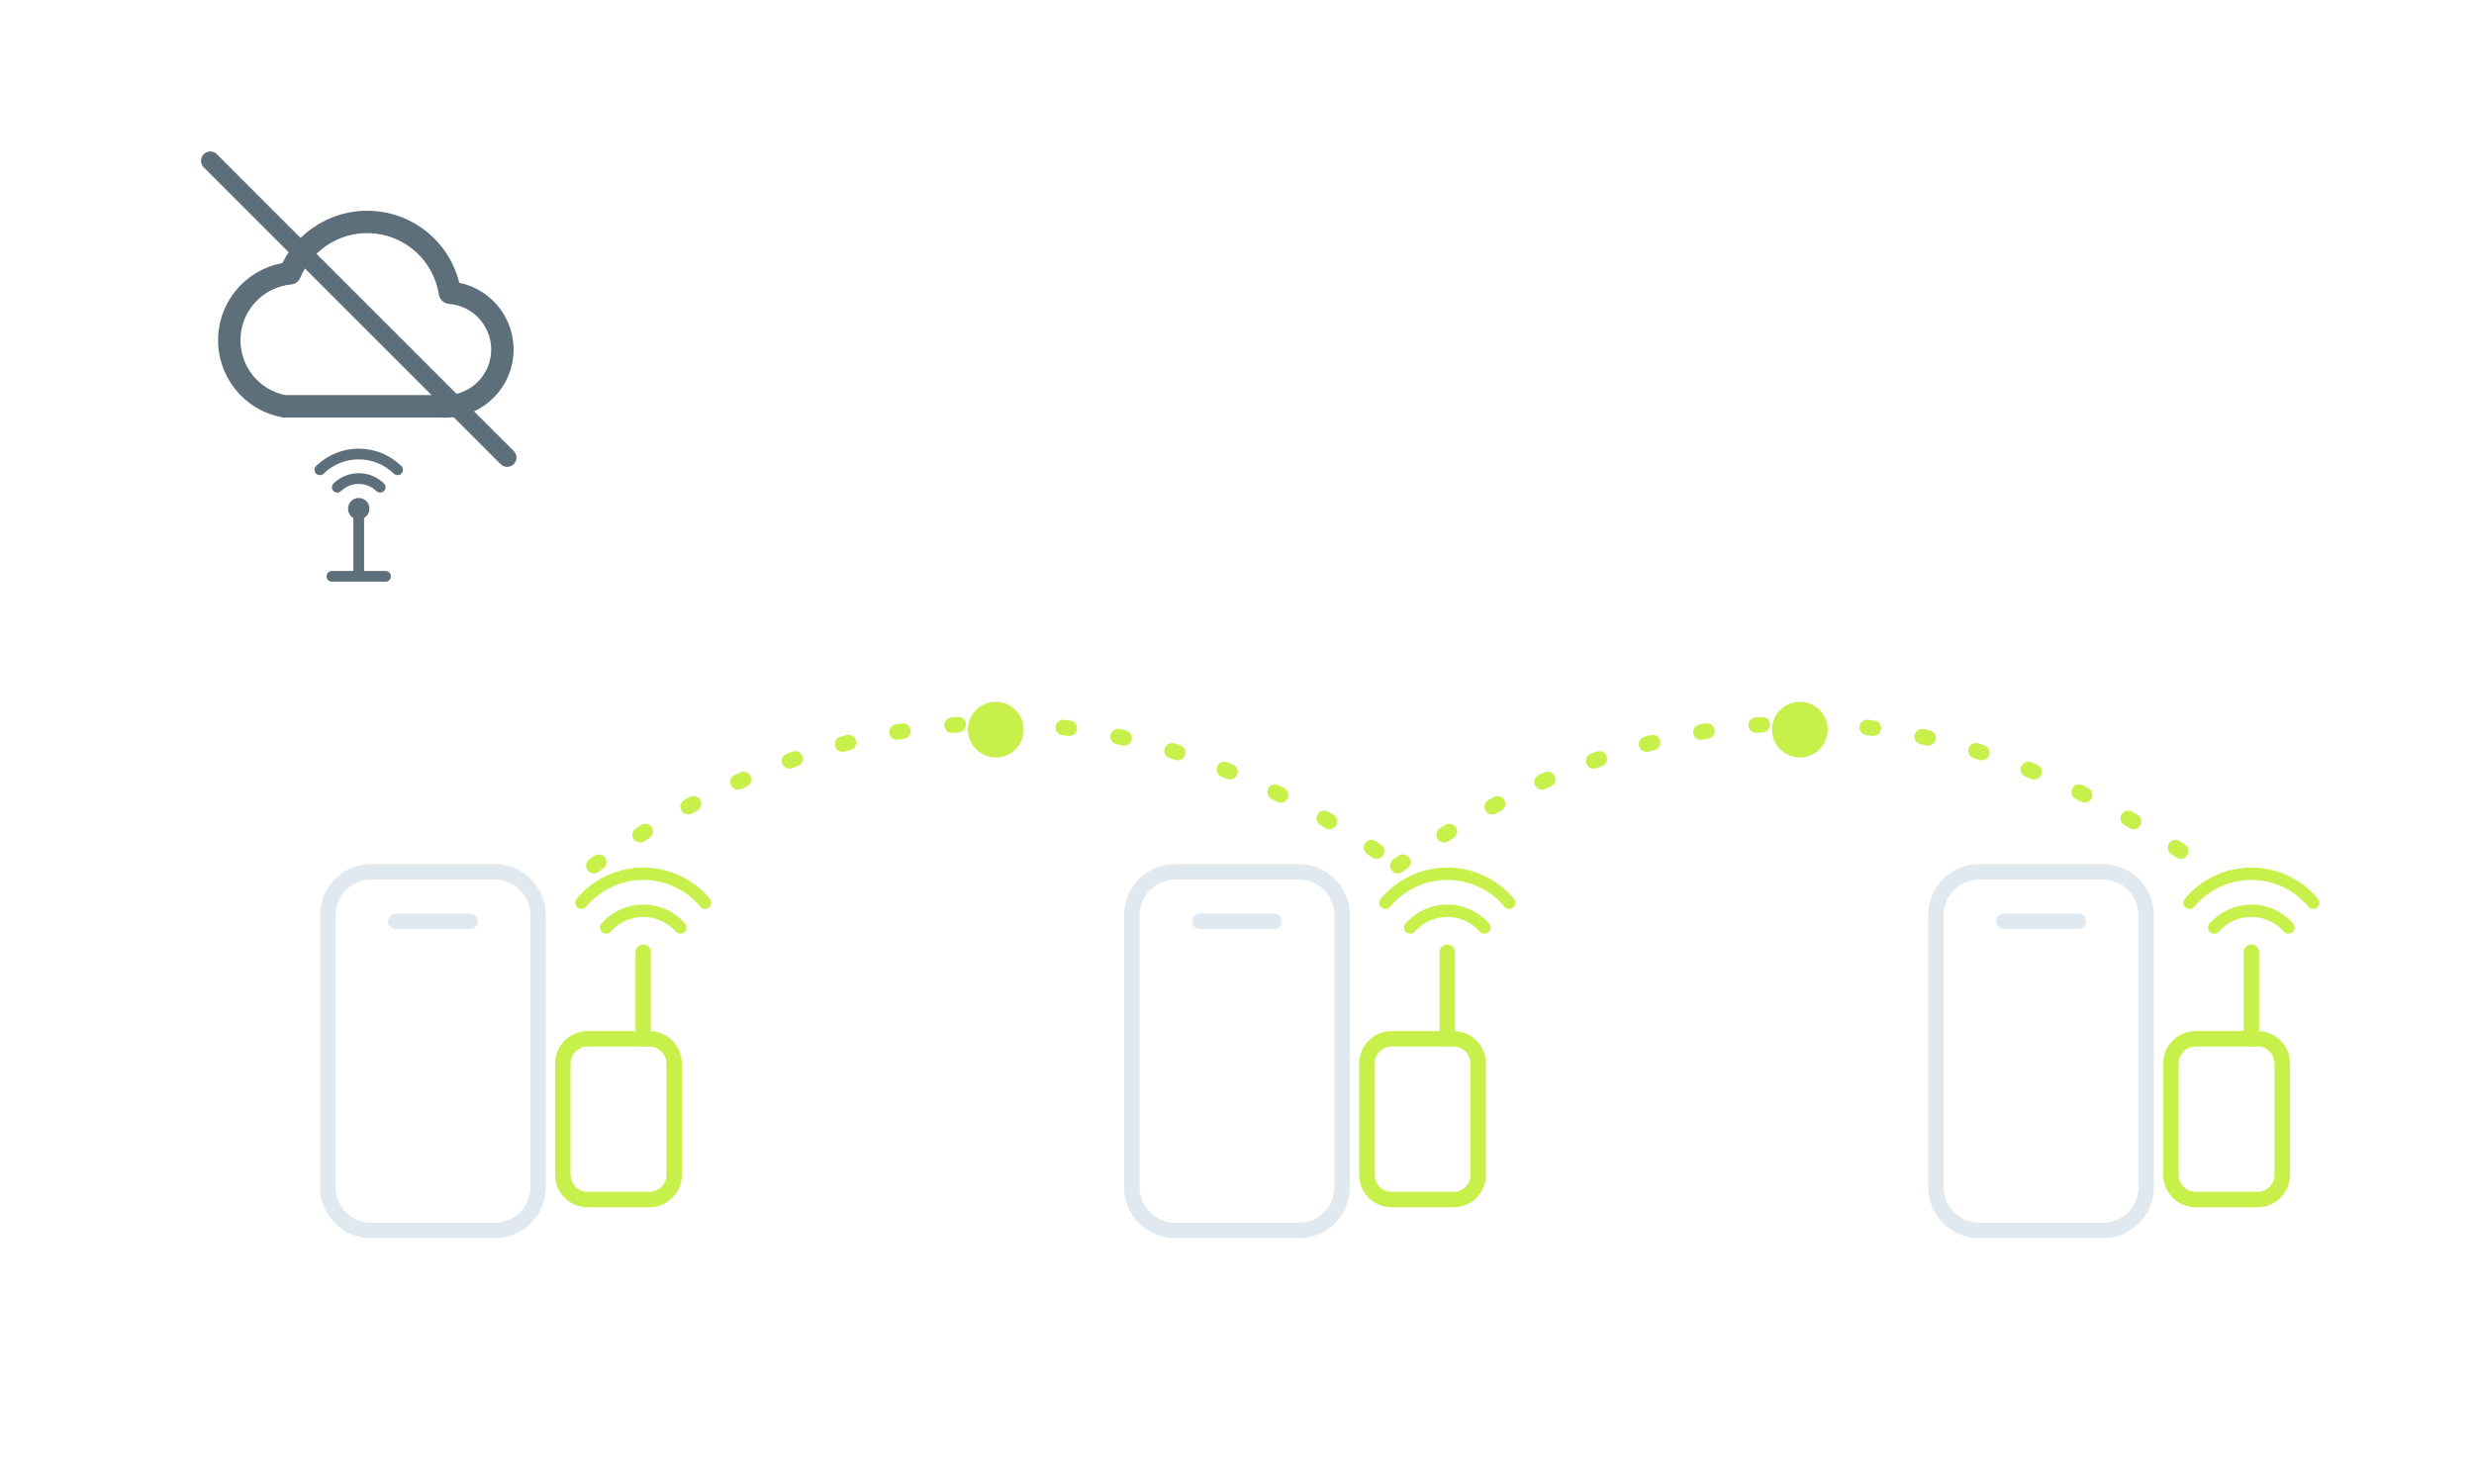
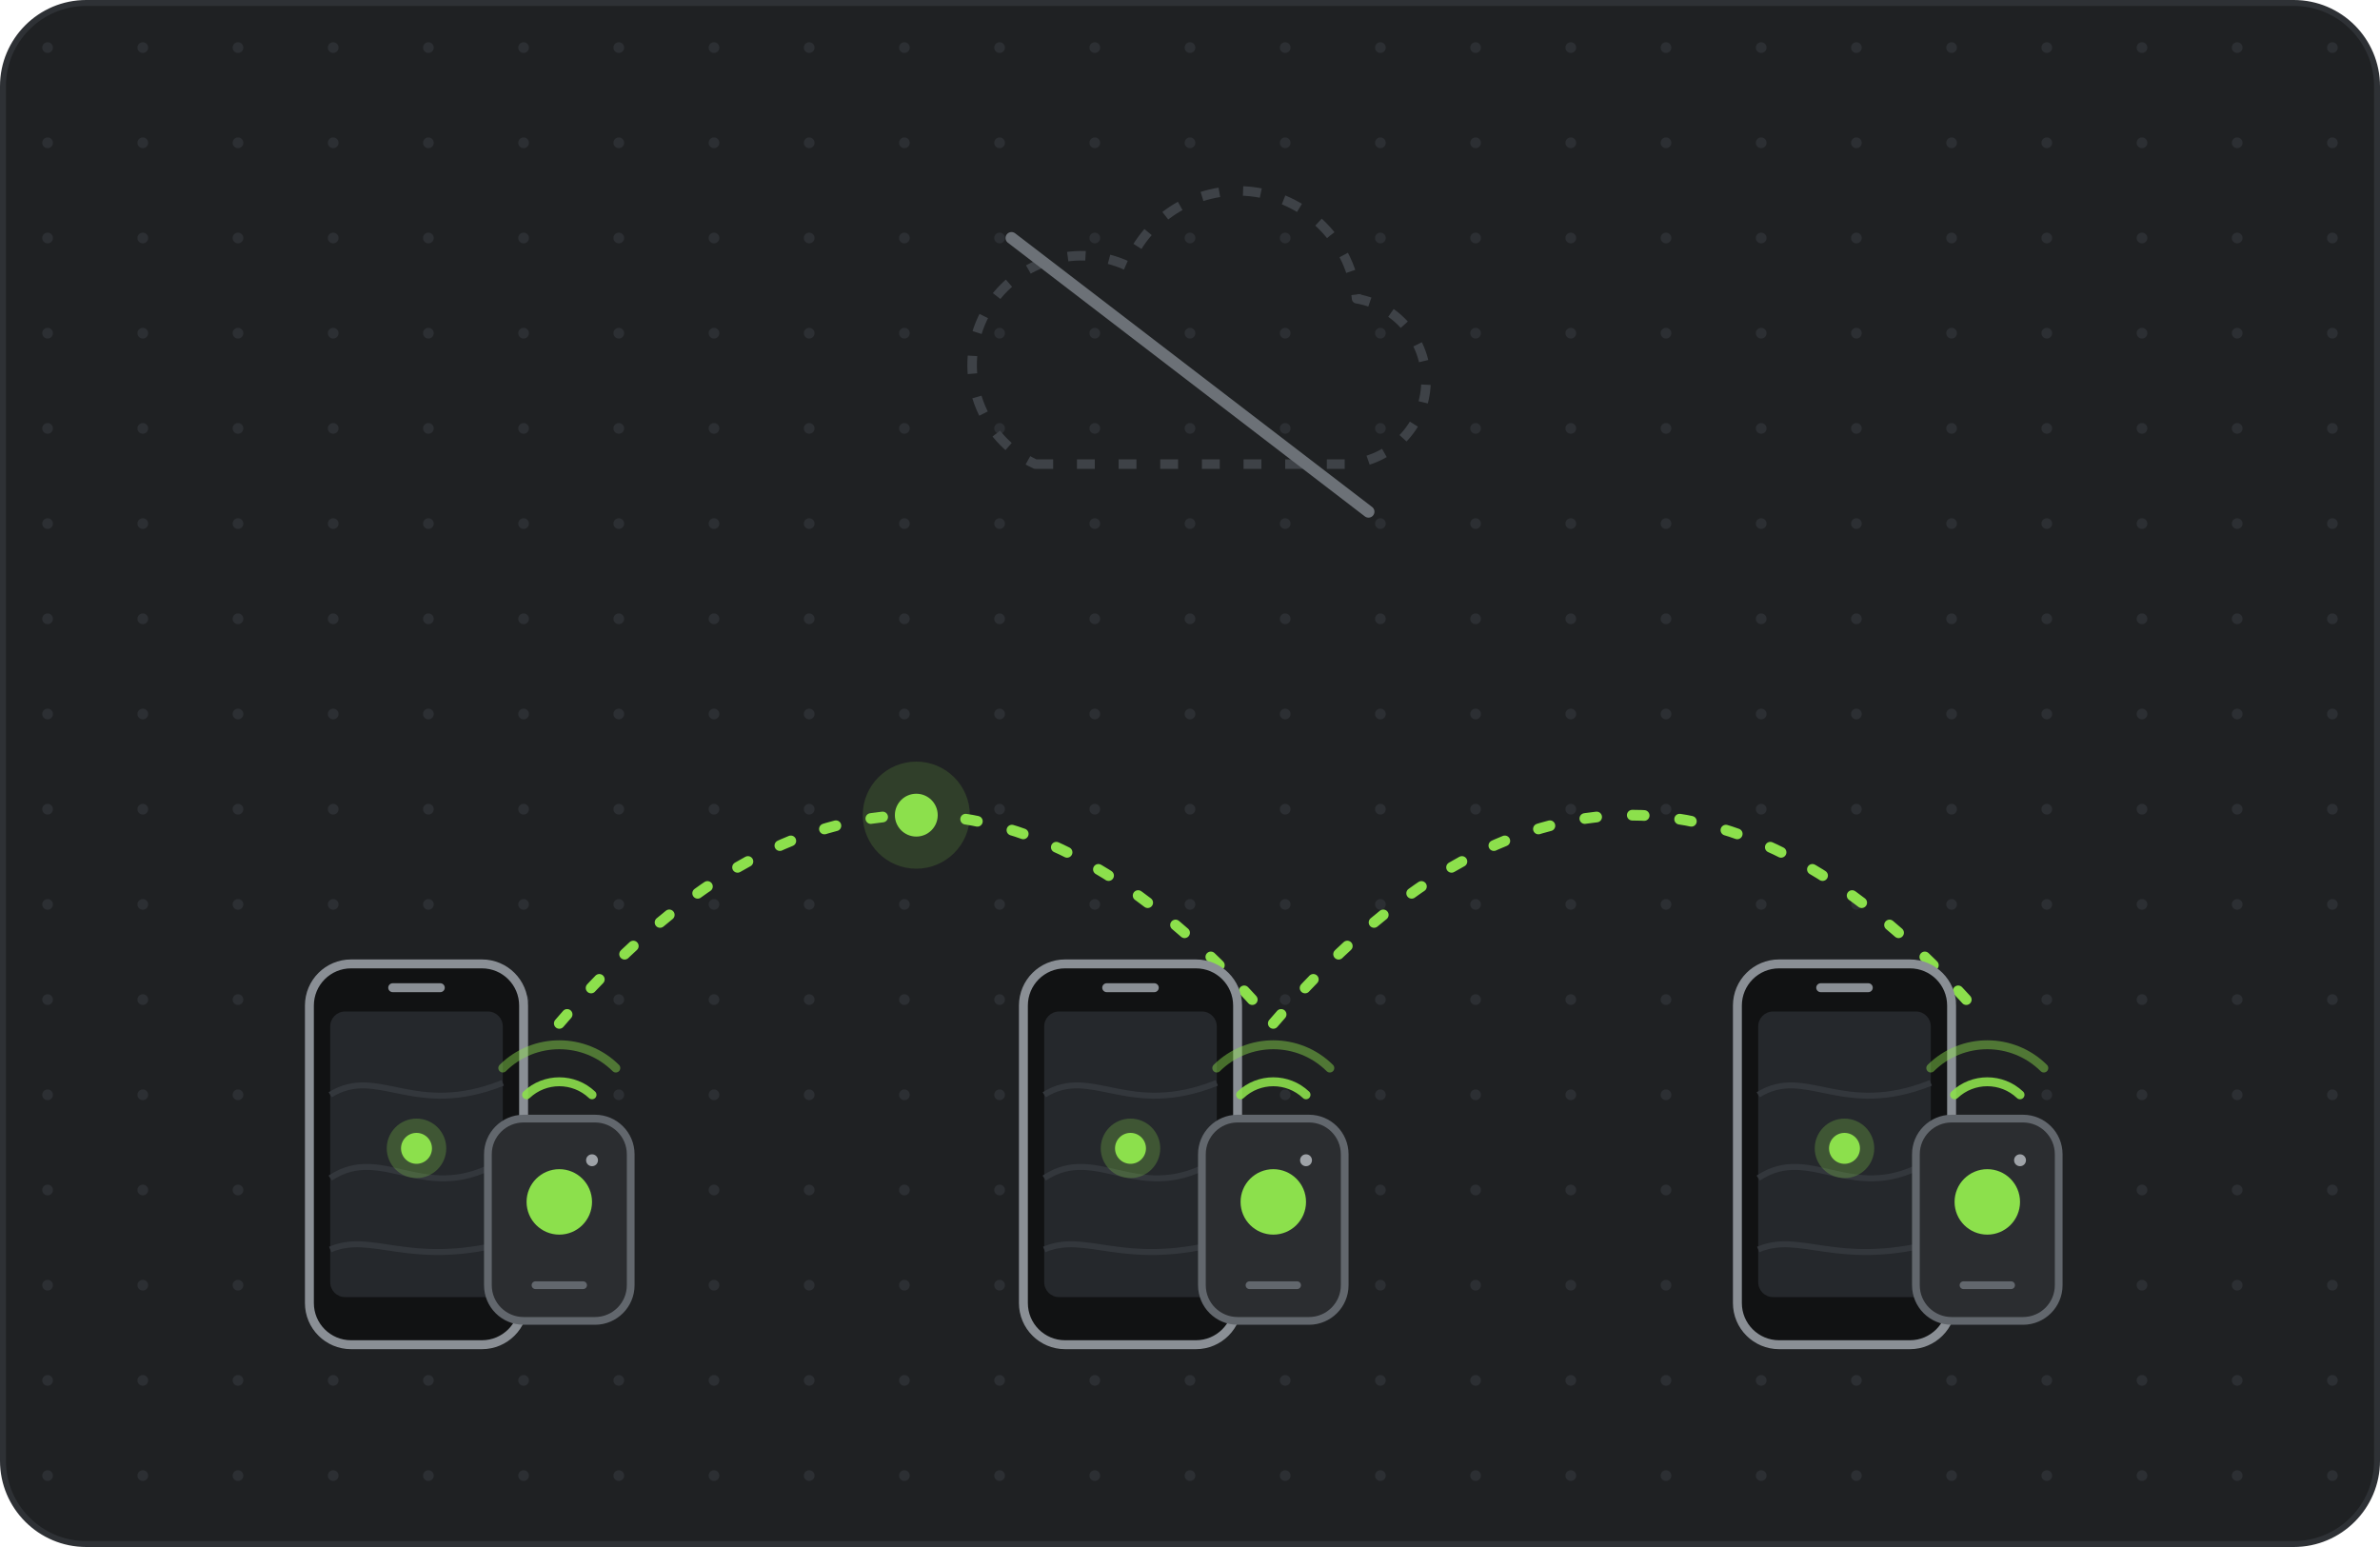
- <svg xmlns="http://www.w3.org/2000/svg" viewBox="0 0 400 240" width="400" height="240">
-   <g transform="translate(29.0 21.0) scale(2.4167)">
-     <path d="M7 18.5h10.5a3.8 3.8 0 0 0 .6-7.6a5.6 5.6 0 0 0-10.7-1.3a4.5 4.5 0 0 0-.4 8.9z" fill="none" stroke="#5c6f7a" stroke-width="1.5" stroke-linecap="round" stroke-linejoin="round" />
+ <svg xmlns="http://www.w3.org/2000/svg" viewBox="0 0 400 260" width="400" height="260">
+   <defs>
+     <pattern id="grid" width="16" height="16" patternUnits="userSpaceOnUse">
+       <circle cx="8" cy="8" r="0.9" fill="#2c2f33" />
+     </pattern>
+     <radialGradient id="glow">
+       <stop offset="0" stop-color="#8ce04c" stop-opacity="0.22" />
+       <stop offset="1" stop-color="#8ce04c" stop-opacity="0" />
+     </radialGradient>
+   </defs>
+   <rect x="0.5" y="0.5" width="399" height="259" rx="14" fill="#1f2123" stroke="#2e3135" />
+   <rect x="0.5" y="0.5" width="399" height="259" rx="14" fill="url(#grid)" />
+   <g transform="translate(200 64)">
+     <path d="M-26 14h52a14 14 0 0 0 2-27.8a20 20 0 0 0-38.5-5.5a15 15 0 0 0-15.5 33.3z" fill="none" stroke="#3e4247" stroke-width="1.6" stroke-dasharray="3 4" stroke-linejoin="round" />
+     <path d="M-30 -24 L30 22" stroke="#6c7177" stroke-width="2" stroke-linecap="round" />
  </g>
-   <g transform="translate(45.0 71.0) scale(1.0833)">
-     <path d="M12 10.5V20.5M8 20.5h8" fill="none" stroke="#5c6f7a" stroke-width="1.6" stroke-linecap="round" stroke-linejoin="round" />
-     <path d="M8.8 7.2a4.6 4.6 0 0 1 6.4 0" fill="none" stroke="#5c6f7a" stroke-width="1.6" stroke-linecap="round" stroke-linejoin="round" />
-     <path d="M6.2 4.6a8.3 8.3 0 0 1 11.6 0" fill="none" stroke="#5c6f7a" stroke-width="1.6" stroke-linecap="round" stroke-linejoin="round" />
-     <path d="M12 8.8a1.6 1.6 0 1 1 0 3.2a1.6 1.6 0 1 1 0-3.2z" fill="#5c6f7a" />
+   <path d="M94 172 Q154.0 102 214 172" fill="none" stroke="#8ce04c" stroke-width="1.8" stroke-dasharray="2 6" stroke-linecap="round" />
+   <path d="M214 172 Q274.0 102 334 172" fill="none" stroke="#8ce04c" stroke-width="1.8" stroke-dasharray="2 6" stroke-linecap="round" />
+   <g transform="translate(52 162)">
+     <rect width="36" height="64" rx="7" fill="#111213" stroke="#8a8f95" stroke-width="1.5" />
+     <rect x="3.5" y="8" width="29" height="48" rx="2.5" fill="#25282c" />
+     <path d="M3.5 22c8-5 14 4 29-2M3.5 36c9-6 16 5 29-3M3.5 48c7-3 13 3 29-1" fill="none" stroke="#33373c" stroke-width="1" />
+     <circle cx="18" cy="31" r="5" fill="#8ce04c" fill-opacity="0.25" />
+     <circle cx="18" cy="31" r="2.6" fill="#8ce04c" />
+     <path d="M14 4h8" stroke="#8a8f95" stroke-width="1.5" stroke-linecap="round" />
  </g>
-   <path d="M34 26 L82 74" fill="none" stroke="#5c6f7a" stroke-width="3" stroke-linecap="round" />
-   <path d="M96 140 Q161.0 94 226 140" fill="none" stroke="#c8f04a" stroke-width="2.5" stroke-dasharray="1 8" stroke-linecap="round" />
-   <path d="M226 140 Q291.0 94 356 140" fill="none" stroke="#c8f04a" stroke-width="2.5" stroke-dasharray="1 8" stroke-linecap="round" />
-   <rect x="53" y="141" width="34" height="58" rx="7" fill="none" stroke="#dfe9ef" stroke-width="2.5" />
-   <path d="M64 149 H76" fill="none" stroke="#dfe9ef" stroke-width="2.5" stroke-linecap="round" />
-   <rect x="91" y="168" width="18" height="26" rx="4" fill="none" stroke="#c8f04a" stroke-width="2.5" />
-   <path d="M104 168 V154" fill="none" stroke="#c8f04a" stroke-width="2.5" stroke-linecap="round" />
-   <path d="M98 150 A8 8 0 0 1 110 150" fill="none" stroke="#c8f04a" stroke-width="2" stroke-linecap="round" />
-   <path d="M94 146 A13 13 0 0 1 114 146" fill="none" stroke="#c8f04a" stroke-width="2" stroke-linecap="round" />
-   <rect x="183" y="141" width="34" height="58" rx="7" fill="none" stroke="#dfe9ef" stroke-width="2.5" />
-   <path d="M194 149 H206" fill="none" stroke="#dfe9ef" stroke-width="2.5" stroke-linecap="round" />
-   <rect x="221" y="168" width="18" height="26" rx="4" fill="none" stroke="#c8f04a" stroke-width="2.5" />
-   <path d="M234 168 V154" fill="none" stroke="#c8f04a" stroke-width="2.5" stroke-linecap="round" />
-   <path d="M228 150 A8 8 0 0 1 240 150" fill="none" stroke="#c8f04a" stroke-width="2" stroke-linecap="round" />
-   <path d="M224 146 A13 13 0 0 1 244 146" fill="none" stroke="#c8f04a" stroke-width="2" stroke-linecap="round" />
-   <rect x="313" y="141" width="34" height="58" rx="7" fill="none" stroke="#dfe9ef" stroke-width="2.5" />
-   <path d="M324 149 H336" fill="none" stroke="#dfe9ef" stroke-width="2.5" stroke-linecap="round" />
-   <rect x="351" y="168" width="18" height="26" rx="4" fill="none" stroke="#c8f04a" stroke-width="2.5" />
-   <path d="M364 168 V154" fill="none" stroke="#c8f04a" stroke-width="2.5" stroke-linecap="round" />
-   <path d="M358 150 A8 8 0 0 1 370 150" fill="none" stroke="#c8f04a" stroke-width="2" stroke-linecap="round" />
-   <path d="M354 146 A13 13 0 0 1 374 146" fill="none" stroke="#c8f04a" stroke-width="2" stroke-linecap="round" />
-   <circle cx="161" cy="118" r="4.5" fill="#c8f04a" />
-   <circle cx="291" cy="118" r="4.5" fill="#c8f04a" />
+   <g transform="translate(172 162)">
+     <rect width="36" height="64" rx="7" fill="#111213" stroke="#8a8f95" stroke-width="1.5" />
+     <rect x="3.5" y="8" width="29" height="48" rx="2.5" fill="#25282c" />
+     <path d="M3.5 22c8-5 14 4 29-2M3.5 36c9-6 16 5 29-3M3.5 48c7-3 13 3 29-1" fill="none" stroke="#33373c" stroke-width="1" />
+     <circle cx="18" cy="31" r="5" fill="#8ce04c" fill-opacity="0.25" />
+     <circle cx="18" cy="31" r="2.6" fill="#8ce04c" />
+     <path d="M14 4h8" stroke="#8a8f95" stroke-width="1.5" stroke-linecap="round" />
+   </g>
+   <g transform="translate(292 162)">
+     <rect width="36" height="64" rx="7" fill="#111213" stroke="#8a8f95" stroke-width="1.5" />
+     <rect x="3.5" y="8" width="29" height="48" rx="2.5" fill="#25282c" />
+     <path d="M3.5 22c8-5 14 4 29-2M3.5 36c9-6 16 5 29-3M3.5 48c7-3 13 3 29-1" fill="none" stroke="#33373c" stroke-width="1" />
+     <circle cx="18" cy="31" r="5" fill="#8ce04c" fill-opacity="0.25" />
+     <circle cx="18" cy="31" r="2.6" fill="#8ce04c" />
+     <path d="M14 4h8" stroke="#8a8f95" stroke-width="1.5" stroke-linecap="round" />
+   </g>
+   <g transform="translate(82 188)">
+     <rect width="24" height="34" rx="6" fill="#2b2d30" stroke="#62676d" stroke-width="1.3" />
+     <circle cx="12" cy="14" r="5.5" fill="#8ce04c" />
+     <circle cx="17.5" cy="7" r="1" fill="#9fa3a8" />
+     <path d="M8 28h8" stroke="#62676d" stroke-width="1.3" stroke-linecap="round" />
+     <path d="M6.5 -4a8 8 0 0 1 11 0" fill="none" stroke="#8ce04c" stroke-width="1.5" stroke-linecap="round" stroke-opacity="0.9" />
+     <path d="M2.5 -8.5a13.5 13.5 0 0 1 19 0" fill="none" stroke="#8ce04c" stroke-width="1.5" stroke-linecap="round" stroke-opacity="0.45" />
+   </g>
+   <g transform="translate(202 188)">
+     <rect width="24" height="34" rx="6" fill="#2b2d30" stroke="#62676d" stroke-width="1.3" />
+     <circle cx="12" cy="14" r="5.5" fill="#8ce04c" />
+     <circle cx="17.5" cy="7" r="1" fill="#9fa3a8" />
+     <path d="M8 28h8" stroke="#62676d" stroke-width="1.3" stroke-linecap="round" />
+     <path d="M6.5 -4a8 8 0 0 1 11 0" fill="none" stroke="#8ce04c" stroke-width="1.5" stroke-linecap="round" stroke-opacity="0.9" />
+     <path d="M2.5 -8.5a13.5 13.5 0 0 1 19 0" fill="none" stroke="#8ce04c" stroke-width="1.5" stroke-linecap="round" stroke-opacity="0.45" />
+   </g>
+   <g transform="translate(322 188)">
+     <rect width="24" height="34" rx="6" fill="#2b2d30" stroke="#62676d" stroke-width="1.3" />
+     <circle cx="12" cy="14" r="5.5" fill="#8ce04c" />
+     <circle cx="17.5" cy="7" r="1" fill="#9fa3a8" />
+     <path d="M8 28h8" stroke="#62676d" stroke-width="1.3" stroke-linecap="round" />
+     <path d="M6.5 -4a8 8 0 0 1 11 0" fill="none" stroke="#8ce04c" stroke-width="1.5" stroke-linecap="round" stroke-opacity="0.9" />
+     <path d="M2.5 -8.5a13.5 13.5 0 0 1 19 0" fill="none" stroke="#8ce04c" stroke-width="1.5" stroke-linecap="round" stroke-opacity="0.45" />
+   </g>
+   <circle cx="154.0" cy="137" r="9" fill="#8ce04c" fill-opacity="0.16" />
+   <circle cx="154.0" cy="137" r="3.6" fill="#8ce04c" />
</svg>
